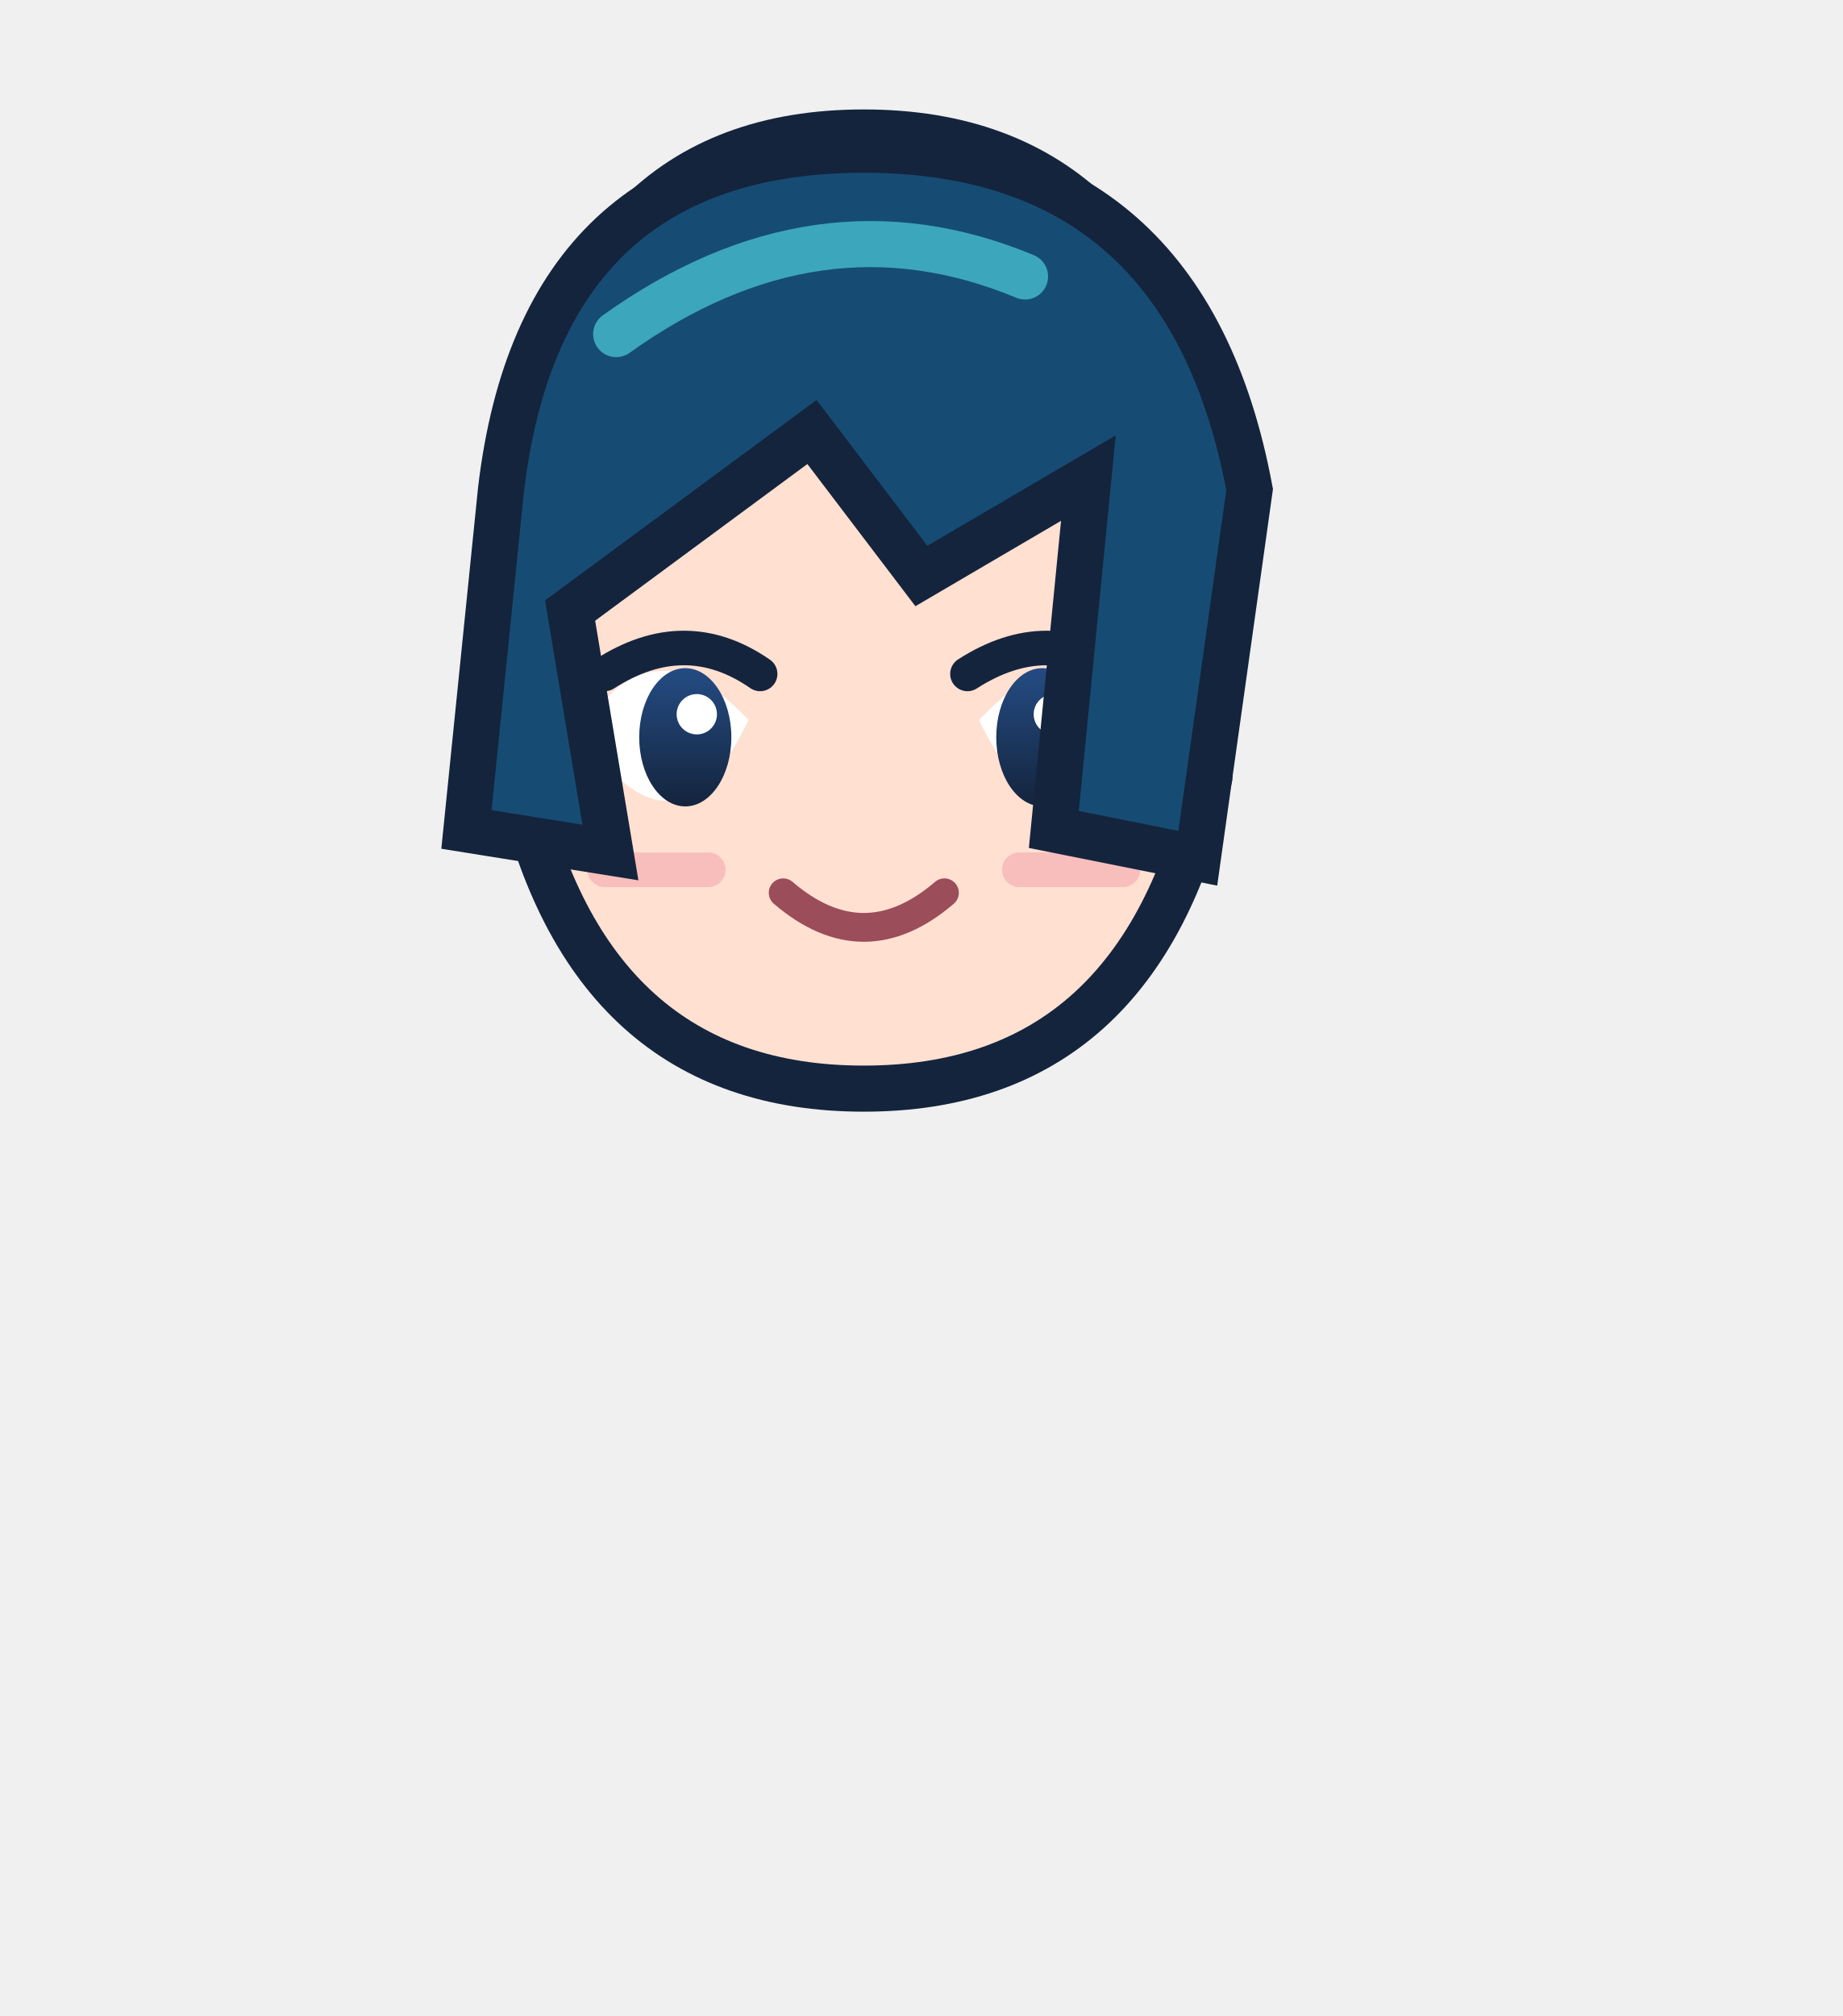
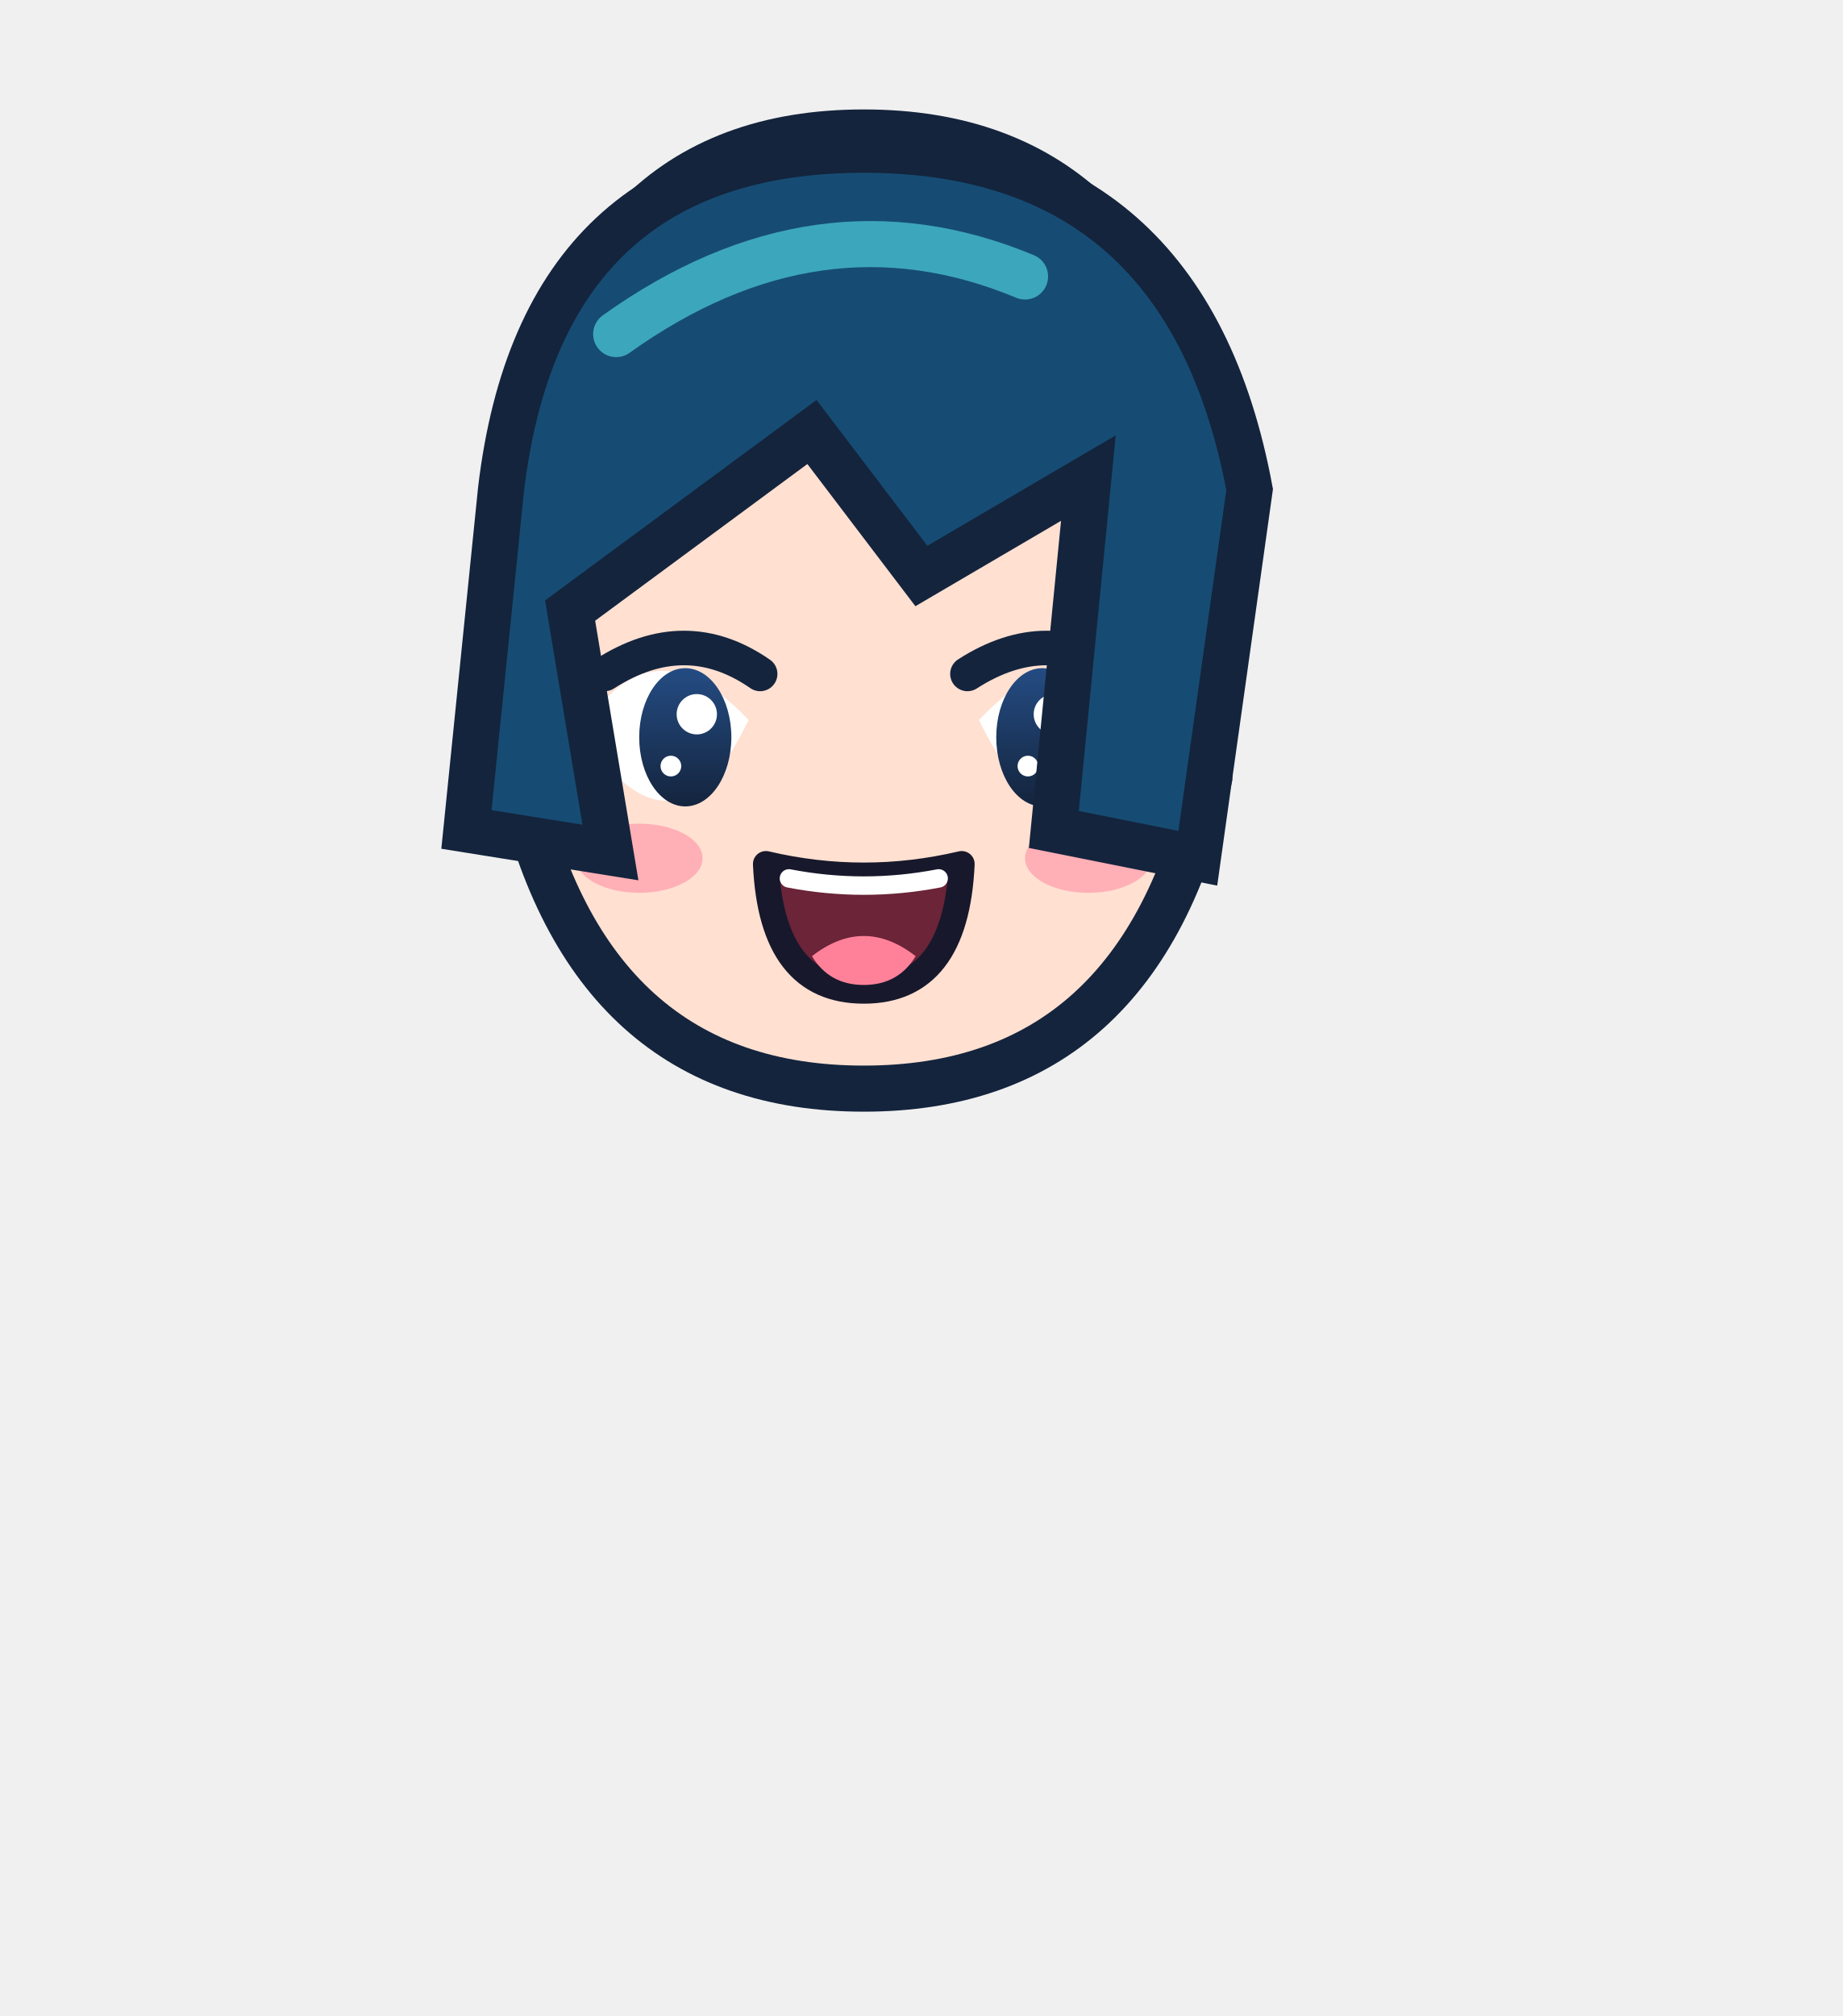
<svg xmlns="http://www.w3.org/2000/svg" viewBox="0 0 320 350">
  <defs>
    <linearGradient id="cloth2" x1="0" y1="0" x2="1" y2="1">
      <stop stop-color="#64eefb" />
      <stop offset=".56" stop-color="#41cbd8" />
      <stop offset="1" stop-color="#1ea8b5" />
    </linearGradient>
    <linearGradient id="eye2" x1="0" y1="0" x2="0" y2="1">
      <stop stop-color="#244c83" />
      <stop offset="1" stop-color="#14243d" />
    </linearGradient>
  </defs>
  <g class="head-group" data-layer="head">
    <path d="M92 82q8-59 58-59t60 59v53q-12 54-60 54t-60-54Z" fill="#ffe0d1" stroke="#14243d" stroke-width="8" />
    <path d="M101 127q12-20 29-2-13 27-29 2M170 125q17-18 29 2-16 25-29-2" fill="#fff" />
    <ellipse cx="119" cy="128" rx="8" ry="12" fill="url(#eye2)" />
    <ellipse cx="181" cy="128" rx="8" ry="12" fill="url(#eye2)" />
    <circle cx="121" cy="124" r="3.5" fill="#fff" />
    <circle cx="183" cy="124" r="3.5" fill="#fff" />
+     <circle cx="116.5" cy="133" r="1.8" fill="#fff" />
+     <circle cx="178.5" cy="133" r="1.8" fill="#fff" />
    <path d="M105 117q14-9 27 0M168 117q14-9 27 0" fill="none" stroke="#14243d" stroke-width="6" stroke-linecap="round" />
-     <path d="M136 155q14 12 28 0" fill="none" stroke="#9b4d59" stroke-width="5" stroke-linecap="round" />
-     <path d="M105 151h18M177 151h18" stroke="#ef94a2" stroke-width="6" opacity=".45" stroke-linecap="round" />
+     <path d="M133 150q17 4 34 0q-1 22-17 22t-17-22Z" fill="#6b2438" stroke="#17182b" stroke-width="4.5" stroke-linejoin="round" />
+     <path d="M137 152.5q13 2.5 26 0" fill="none" stroke="#fff" stroke-width="3.2" stroke-linecap="round" />
+     <path d="M141 166q9-7 18 0q-3 5-9 5t-9-5Z" fill="#ff8199" />
+     <ellipse cx="111" cy="149" rx="11" ry="6" fill="#ff7d9b" opacity=".5" />
+     <ellipse cx="189" cy="149" rx="11" ry="6" fill="#ff7d9b" opacity=".5" />
    <path d="M87 85q7-59 63-59t67 59l-9 64-25-5 6-61-29 17-19-25-42 31 7 42-25-4Z" fill="#164c73" stroke="#14243d" stroke-width="8" />
    <path d="M107 58q35-25 71-10" fill="none" stroke="#3ca6bd" stroke-width="8" stroke-linecap="round" />
  </g>
</svg>
